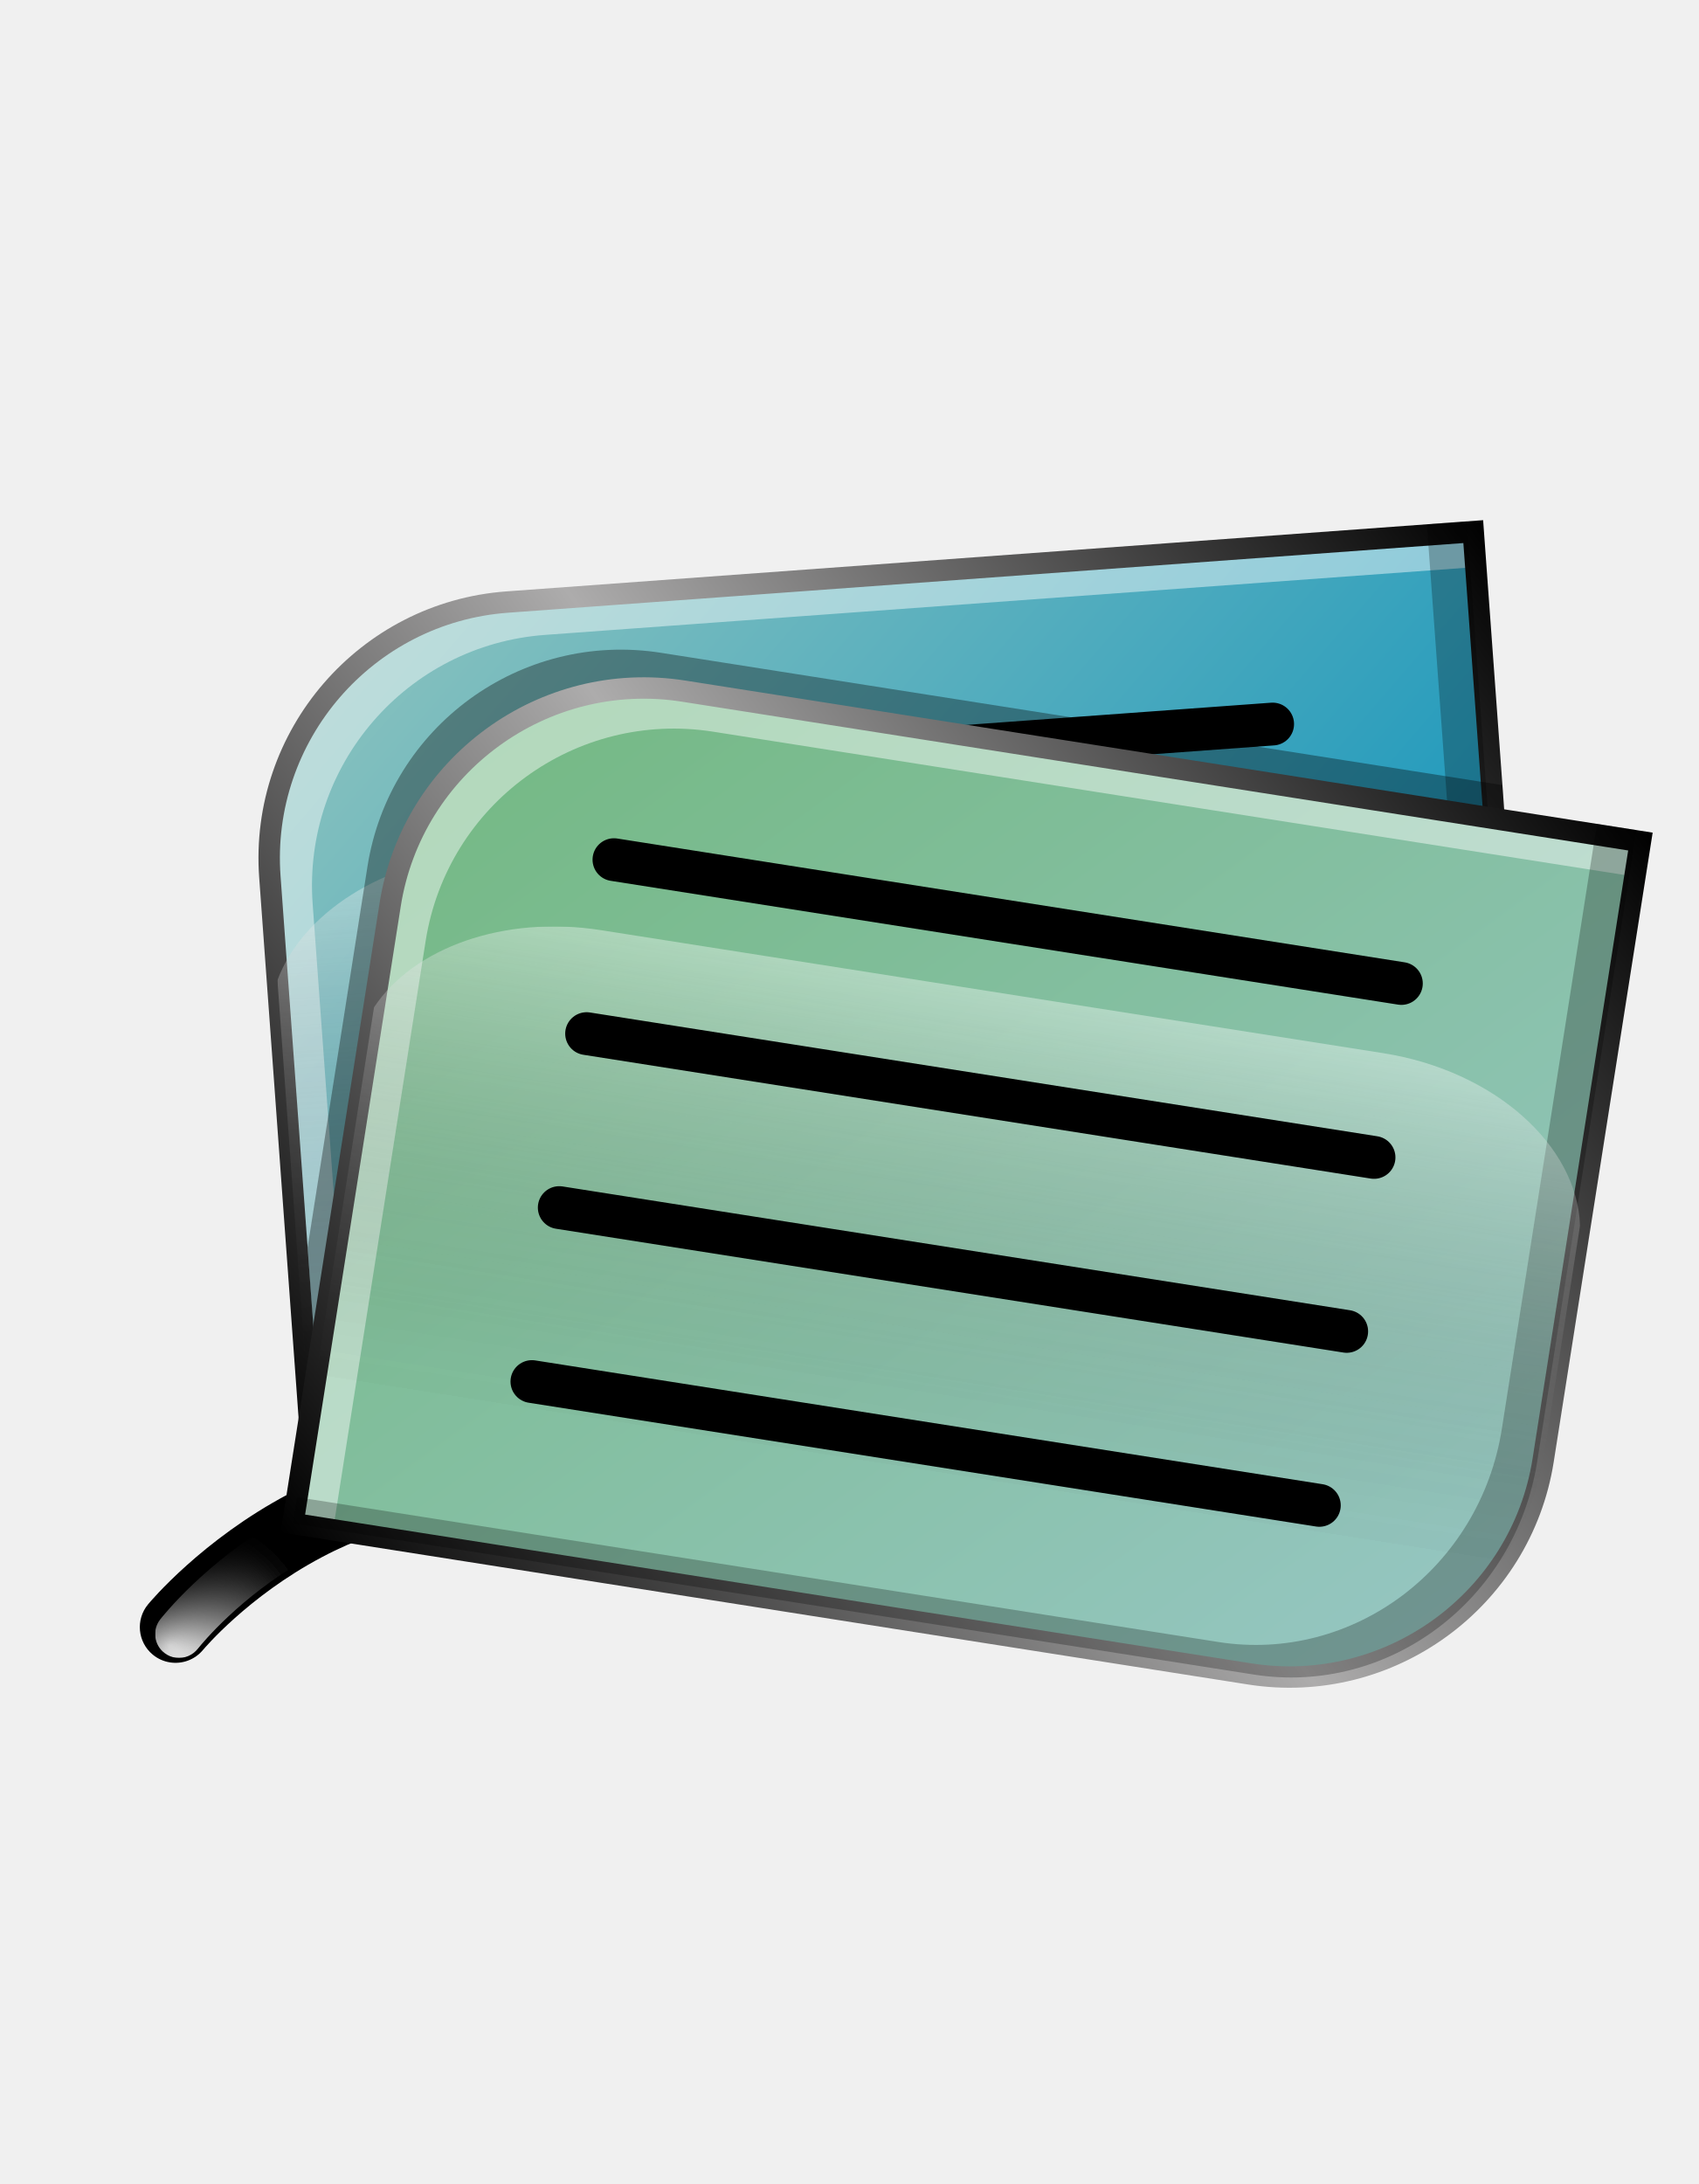
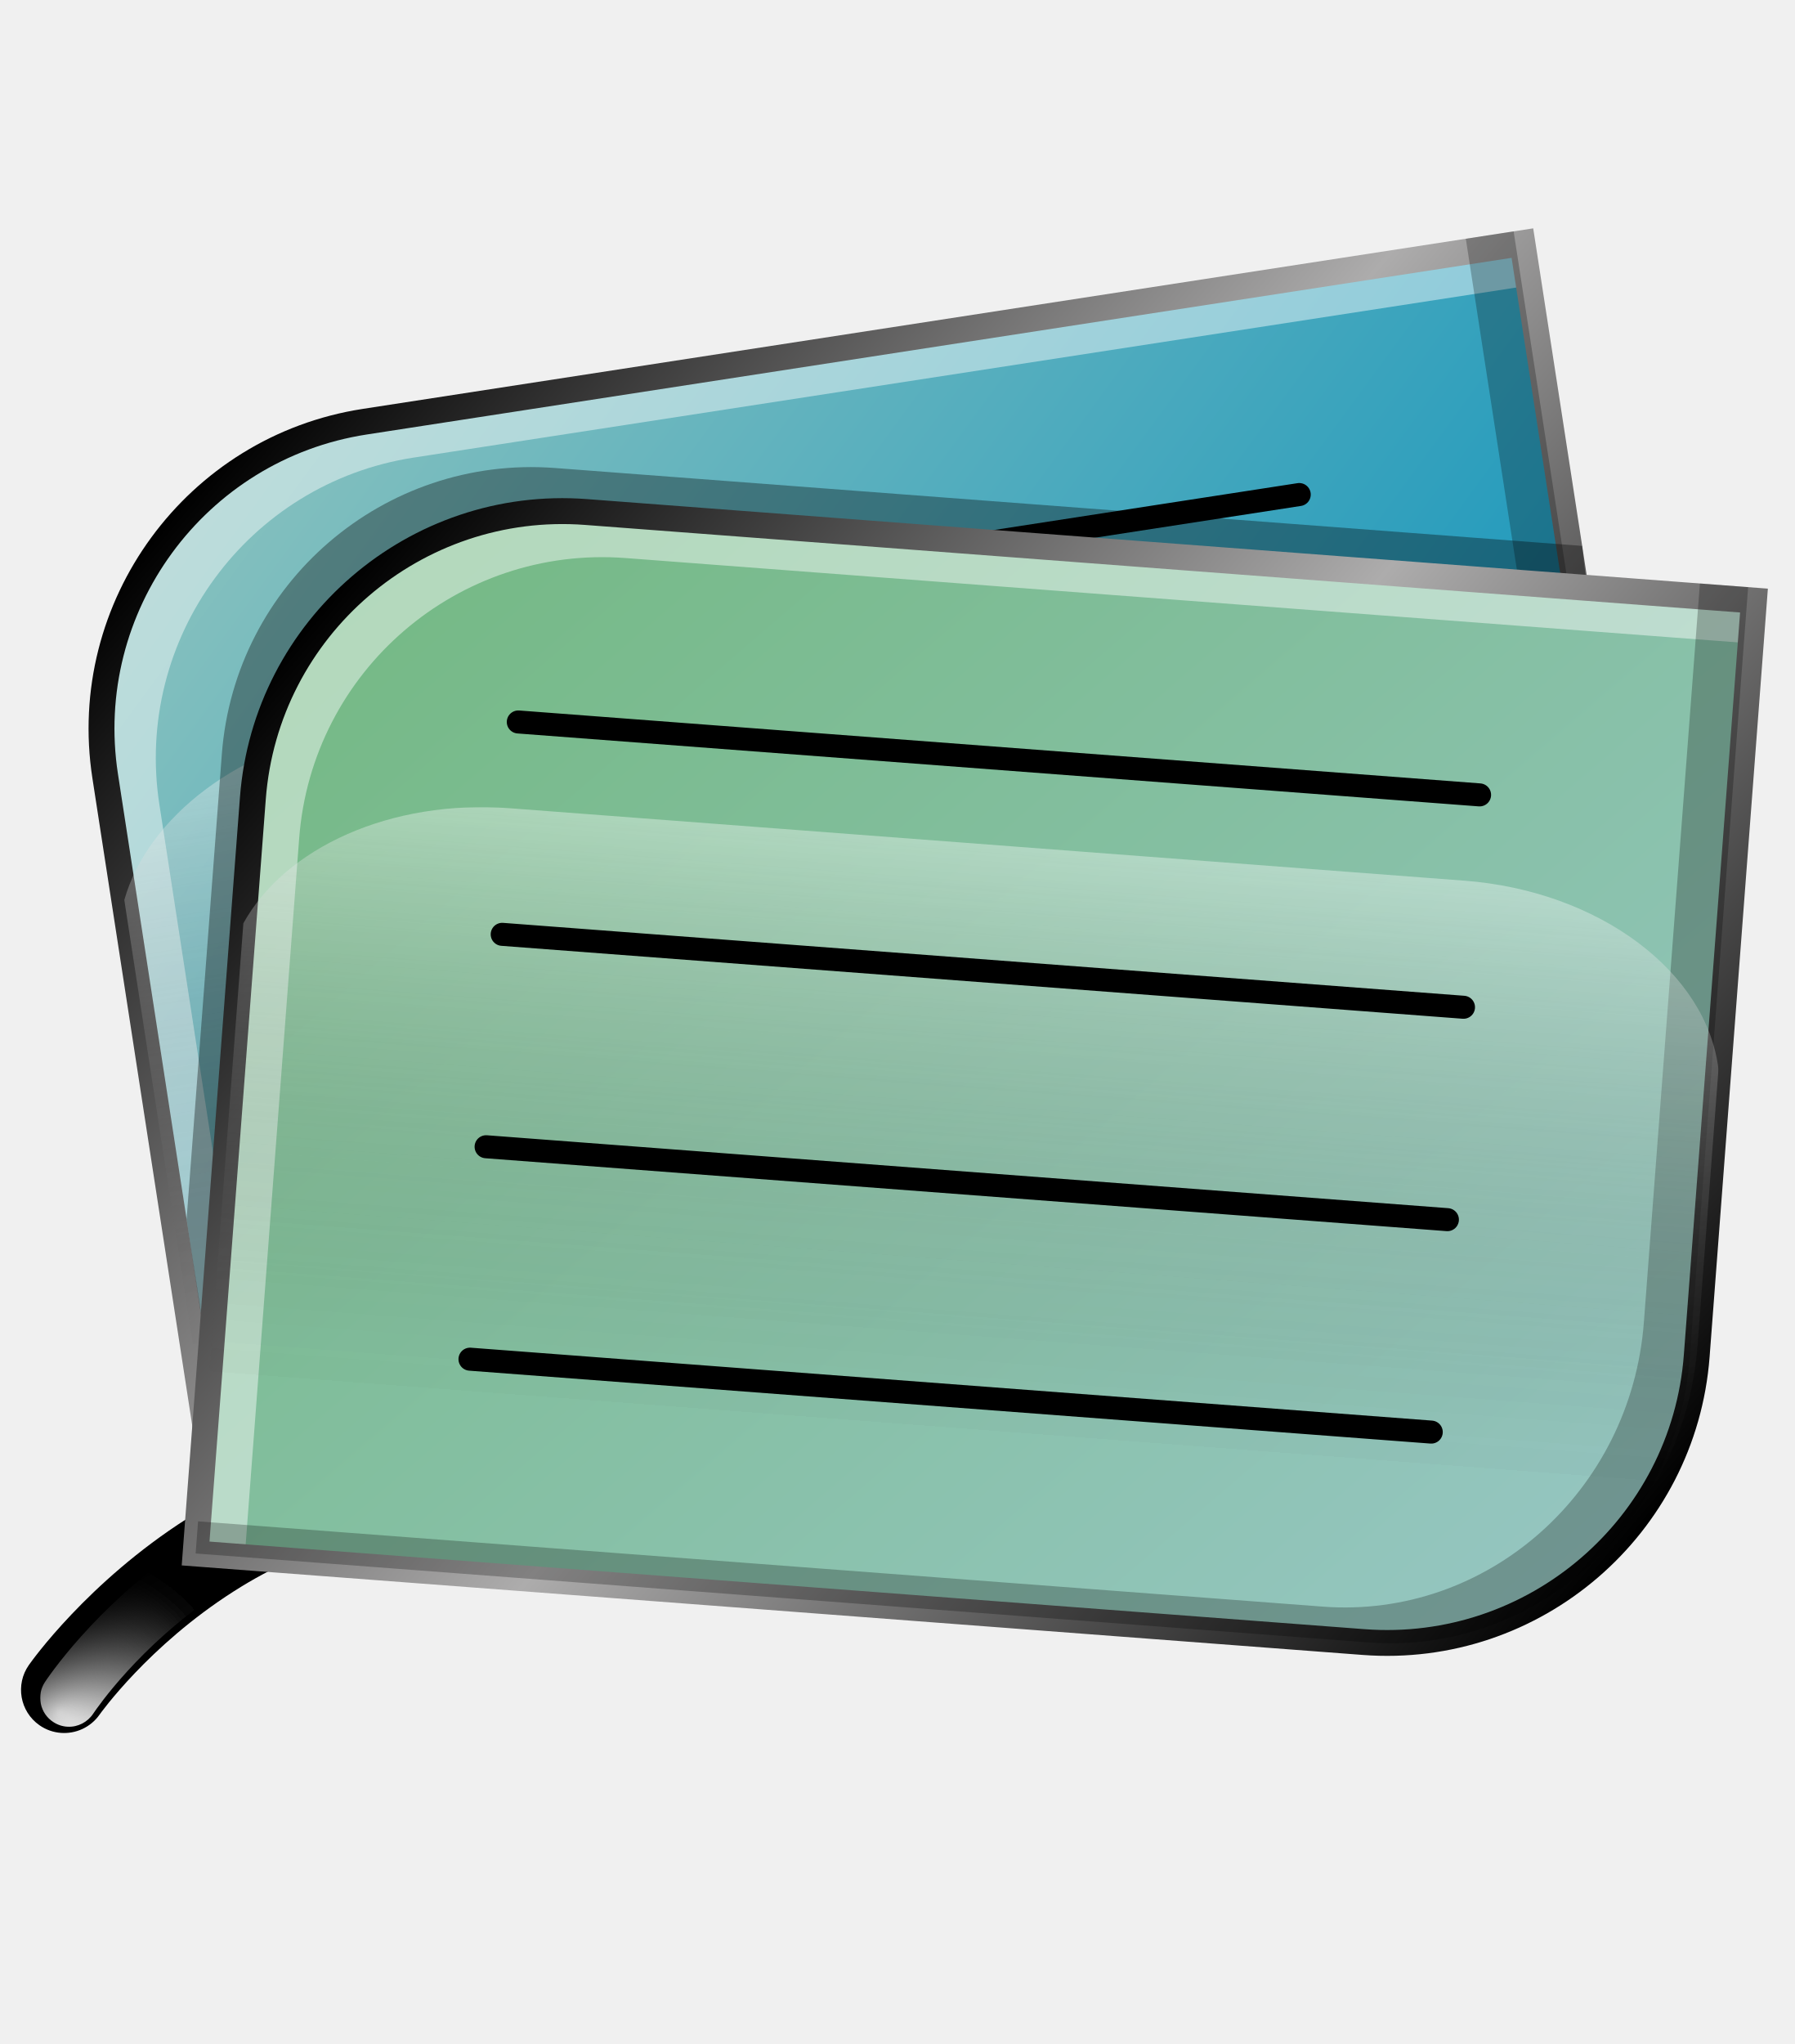
- <svg xmlns="http://www.w3.org/2000/svg" version="1.1" id="Layer_1" x="0px" y="0px" width="79.37px" height="102.05px" viewBox="0 0 79.37 102.05" enable-background="new 0 0 79.37 102.05" xml:space="preserve">
+ <svg xmlns="http://www.w3.org/2000/svg" version="1.1" id="svg1" x="0px" y="0px" width="155.933px" height="177.523px" viewBox="0 0 155.933 177.523" enable-background="new 0 0 155.933 177.523" xml:space="preserve">
  <g>
-     <linearGradient id="SVGID_1_" gradientUnits="userSpaceOnUse" x1="18.741" y1="27.237" x2="60.969" y2="69.464" gradientTransform="matrix(0.9974 -0.0727 0.0727 0.9974 -1.474 2.1711)">
-       <stop offset="0" style="stop-color:#FFFFFF" />
-       <stop offset="0" style="stop-color:#87C1BE" />
-       <stop offset="1" style="stop-color:#008DBD" />
-     </linearGradient>
-     <path fill="url(#SVGID_1_)" d="M59.877,66.862c6.608-0.482,11.577-6.232,11.096-12.841l-2.128-29.18l-45.137,3.29   c-6.61,0.481-11.578,6.231-11.096,12.84l2.127,29.182L59.877,66.862z" />
-     <path opacity="0.45" fill="#FFFFFF" d="M14.611,42.24c-0.472-6.472,4.394-12.102,10.865-12.574l43.225-3.15l-0.09-1.228   l-45.122,3.289c-6.471,0.472-11.336,6.101-10.865,12.573l2.083,28.573l1.897-0.139L14.611,42.24z" />
-     <linearGradient id="SVGID_2_" gradientUnits="userSpaceOnUse" x1="15.773" y1="73.142" x2="66.536" y2="22.379" gradientTransform="matrix(0.9879 0.1553 -0.1553 0.9879 8.5541 -6.0756)">
-       <stop offset="0" style="stop-color:#000000" />
-       <stop offset="0.491" style="stop-color:#ADACAC" />
-       <stop offset="1" style="stop-color:#000000" />
-     </linearGradient>
-     <path fill="url(#SVGID_2_)" d="M59.913,67.36l-45.637,3.327l-2.164-29.679c-0.501-6.875,4.684-12.875,11.558-13.375l45.637-3.327   l2.163,29.679C71.973,60.859,66.787,66.859,59.913,67.36L59.913,67.36z M15.2,69.616l44.641-3.253   c6.323-0.461,11.094-5.982,10.633-12.306l-2.091-28.682L23.744,28.63c-6.325,0.461-11.095,5.981-10.634,12.305L15.2,69.616   L15.2,69.616z" />
-     <path opacity="0.25" d="M68.761,53.038c0.478,6.552-4.291,12.24-10.649,12.704L14.648,68.91l0.09,1.243l45.328-3.306   c6.358-0.463,11.126-6.15,10.649-12.703l-2.172-29.783l-1.864,0.136L68.761,53.038z" />
+     <g>
+       <linearGradient id="SVGID_3_" gradientUnits="userSpaceOnUse" x1="302.74" y1="-106.839" x2="397.678" y2="-201.777" gradientTransform="matrix(0.9884 -0.1524 -0.1524 -0.9884 -293.9439 -22.3659)">
+         <stop offset="0" style="stop-color:#FFFFFF" />
+         <stop offset="0" style="stop-color:#87C1BE" />
+         <stop offset="1" style="stop-color:#008DBD" />
+       </linearGradient>
+       <path fill="url(#SVGID_3_)" d="M119.731,116.904c14.723-2.271,24.823-16.056,22.553-30.779l-10.028-65.01L31.692,36.622    C16.965,38.892,6.868,52.674,9.139,67.399l10.026,65.016L119.731,116.904z" />
+       <path opacity="0.45" fill="#FFFFFF" enable-background="new    " d="M13.847,69.882c-2.224-14.419,7.667-27.913,22.084-30.139    l96.303-14.85l-0.425-2.734L31.28,37.663C16.864,39.885,6.975,53.379,9.199,67.798l9.819,63.659l4.224-0.656L13.847,69.882z" />
+       <linearGradient id="SVGID_5_" gradientUnits="userSpaceOnUse" x1="29.528" y1="29.974" x2="124.588" y2="125.035" gradientTransform="matrix(0.9968 -0.0802 0.0802 0.9968 -7.3142 5.6864)">
+         <stop offset="0" style="stop-color:#000000" />
+         <stop offset="0.491" style="stop-color:#ADACAC" />
+         <stop offset="1" style="stop-color:#000000" />
+       </linearGradient>
+       <path fill="url(#SVGID_5_)" d="M119.901,118.011L18.225,133.695l-10.2-66.124c-2.362-15.318,8.178-29.7,23.493-32.059    l101.676-15.68l10.198,66.122C145.758,101.27,135.219,115.65,119.901,118.011L119.901,118.011z M20.104,131.13l99.457-15.338    c14.089-2.173,23.784-15.406,21.611-29.495l-9.857-63.903L31.863,37.736C17.771,39.909,8.075,53.138,10.248,67.228L20.104,131.13    L20.104,131.13z" />
+       <path opacity="0.25" enable-background="new    " d="M137.149,84.323c2.249,14.593-7.411,28.202-21.575,30.389l-96.837,14.934    l0.425,2.771l100.99-15.582c14.166-2.183,23.825-15.788,21.576-30.388l-10.236-66.354l-4.152,0.643L137.149,84.323z" />
+       <defs>
+         <filter id="Adobe_OpacityMaskFilter" filterUnits="userSpaceOnUse" x="10.799" y="50.135" width="131.683" height="82.278">
+           <feColorMatrix type="matrix" values="1 0 0 0 0  0 1 0 0 0  0 0 1 0 0  0 0 0 1 0" />
+         </filter>
+       </defs>
+       <mask maskUnits="userSpaceOnUse" x="10.799" y="50.135" width="131.683" height="82.278" id="SVGID_4_">
+         <g filter="url(#Adobe_OpacityMaskFilter)">
+           <linearGradient id="SVGID_6_" gradientUnits="userSpaceOnUse" x1="347.543" y1="-186.359" x2="347.543" y2="-125.656" gradientTransform="matrix(0.9884 -0.1524 -0.1524 -0.9884 -293.9429 -22.3659)">
+             <stop offset="0" style="stop-color:#000000" />
+             <stop offset="1" style="stop-color:#FFFFFF" />
+           </linearGradient>
+           <polygon fill="url(#SVGID_6_)" points="155.734,96.854 0.187,120.844 -9.063,60.847 146.481,36.861     " />
+         </g>
+       </mask>
+       <linearGradient id="SVGID_7_" gradientUnits="userSpaceOnUse" x1="350.21" y1="-200.685" x2="350.21" y2="-134.085" gradientTransform="matrix(0.9884 -0.1524 -0.1524 -0.9884 -293.9429 -22.3659)">
+         <stop offset="0" style="stop-color:#000000" />
+         <stop offset="1" style="stop-color:#FFFFFF" />
+       </linearGradient>
+       <path opacity="0.43" mask="url(#SVGID_4_)" fill="url(#SVGID_7_)" enable-background="new    " d="M142.14,85.2l-3.659-23.74    c-2.883-7.939-13.521-12.752-25.239-10.947L31.084,63.187c-10.283,1.584-18.245,7.78-20.286,14.978l8.366,54.248l100.569-15.509    C134.456,114.633,144.492,100.439,142.14,85.2z" />
+       <g>
+         <line fill="none" stroke="#000000" stroke-width="2" stroke-linecap="round" x1="30.097" y1="55.72" x2="112.868" y2="42.952" />
+         <line fill="none" stroke="#000000" stroke-width="2" stroke-linecap="round" x1="32.917" y1="74.004" x2="115.686" y2="61.237" />
+         <line fill="none" stroke="#000000" stroke-width="2" stroke-linecap="round" x1="35.738" y1="92.291" x2="118.508" y2="79.523" />
+         <line fill="none" stroke="#000000" stroke-width="2" stroke-linecap="round" x1="38.554" y1="110.576" x2="121.325" y2="97.806" />
+       </g>
+     </g>
+     <path opacity="0.34" enable-background="new    " d="M115.758,138.794c14.858,1.127,27.816-10.005,28.945-24.861l-7.257-66.521   l-89.233-6.766C33.354,39.519,20.397,50.65,19.271,65.507l-3.06,40.367l3.863,25.664L115.758,138.794z" />
+     <path d="M5.289,150.502c-0.649-0.048-1.292-0.265-1.865-0.667c-1.696-1.188-2.107-3.529-0.917-5.224   c0.203-0.292,5.103-7.208,13.763-12.729c8.8-5.606,15.098-5.771,15.787-5.775c2.067-0.016,3.755,1.677,3.753,3.75   c0.002,2.071-1.676,3.753-3.747,3.751c-0.002,0.002-4.815,0.173-11.758,4.604c-7.417,4.728-11.614,10.647-11.657,10.705   C7.859,150.039,6.565,150.6,5.289,150.502L5.289,150.502z" />
    <defs>
-       <filter id="Adobe_OpacityMaskFilter" filterUnits="userSpaceOnUse" x="12.964" y="37.16" width="58.013" height="32.993">
+       <filter id="Adobe_OpacityMaskFilter_1_" filterUnits="userSpaceOnUse" x="3.493" y="129.059" width="28.313" height="20.911">
        <feColorMatrix type="matrix" values="1 0 0 0 0  0 1 0 0 0  0 0 1 0 0  0 0 0 1 0" />
      </filter>
    </defs>
-     <mask maskUnits="userSpaceOnUse" x="12.964" y="37.16" width="58.013" height="32.993" id="SVGID_3_">
-       <g filter="url(#Adobe_OpacityMaskFilter)">
-         <linearGradient id="SVGID_4_" gradientUnits="userSpaceOnUse" x1="38.67" y1="62.606" x2="38.67" y2="35.606" gradientTransform="matrix(0.9974 -0.0727 0.0727 0.9974 -1.473 2.1716)">
-           <stop offset="0" style="stop-color:#000000" />
-           <stop offset="1" style="stop-color:#FFFFFF" />
-         </linearGradient>
-         <polygon fill="url(#SVGID_4_)" points="76.554,59.257 6.738,64.346 4.776,37.417 74.591,32.329    " />
+     <mask maskUnits="userSpaceOnUse" x="3.493" y="129.059" width="28.313" height="20.911" id="SVGID_2_">
+       <g filter="url(#Adobe_OpacityMaskFilter_1_)">
+         <radialGradient id="SVGID_8_" cx="294.442" cy="-212.47" r="15.811" gradientTransform="matrix(0.9968 -0.0802 -0.0746 -0.9281 -304.181 -24.8887)" gradientUnits="userSpaceOnUse">
+           <stop offset="0" style="stop-color:#FFFFFF" />
+           <stop offset="0.17" style="stop-color:#D2D2D2" />
+           <stop offset="0.397" style="stop-color:#969696" />
+           <stop offset="0.602" style="stop-color:#5F5F5F" />
+           <stop offset="0.776" style="stop-color:#303030" />
+           <stop offset="0.915" style="stop-color:#0B0B0B" />
+           <stop offset="1" style="stop-color:#000000" />
+         </radialGradient>
+         <path fill="url(#SVGID_8_)" d="M3.951,133.489c8.374-0.671,15.708,5.593,16.384,13.993c0.676,8.401-5.563,15.755-13.937,16.429     c-8.373,0.675-15.709-5.589-16.386-13.989C-10.663,141.522-4.422,134.165,3.951,133.489z" />
      </g>
    </mask>
-     <linearGradient id="SVGID_5_" gradientUnits="userSpaceOnUse" x1="39.856" y1="68.98" x2="39.856" y2="39.356" gradientTransform="matrix(0.9974 -0.0727 0.0727 0.9974 -1.473 2.1716)">
+     <linearGradient id="SVGID_9_" gradientUnits="userSpaceOnUse" x1="339.751" y1="-138.834" x2="344.673" y2="-147.461" gradientTransform="matrix(0.9989 0.0452 0.0452 -0.9989 -318.0531 -19.5546)">
      <stop offset="0" style="stop-color:#000000" />
      <stop offset="1" style="stop-color:#FFFFFF" />
    </linearGradient>
-     <path opacity="0.43" mask="url(#SVGID_3_)" fill="url(#SVGID_5_)" d="M70.942,53.606l-0.776-10.655   c-0.995-3.624-5.539-6.136-10.799-5.753l-36.876,2.688c-4.615,0.336-8.366,2.799-9.527,5.917l1.775,24.349l45.139-3.29   C66.486,66.38,71.442,60.446,70.942,53.606z" />
+     <path mask="url(#SVGID_2_)" fill="url(#SVGID_9_)" d="M5.885,149.968c-0.449-0.02-0.884-0.162-1.261-0.412   c-0.56-0.363-0.942-0.929-1.077-1.582c-0.139-0.66-0.009-1.329,0.357-1.887c0.171-0.262,4.308-6.478,11.772-11.561   c7.527-5.129,12.95-5.444,13.544-5.466c0.075-0.002,0.144,0,0.212,0c1.289,0.06,2.329,1.131,2.372,2.433   c0.019,0.668-0.22,1.306-0.68,1.795c-0.458,0.49-1.079,0.763-1.749,0.786c-0.529,0.044-4.884,0.514-10.882,4.601   c-6.396,4.355-9.999,9.569-10.388,10.146C7.613,149.573,6.764,150.008,5.885,149.968L5.885,149.968z" />
    <g>
-       <line fill="#FFFFFF" stroke="#000000" stroke-width="2" stroke-linecap="round" x1="22.32" y1="36.54" x2="59.471" y2="33.832" />
-       <line fill="#FFFFFF" stroke="#000000" stroke-width="2" stroke-linecap="round" x1="22.918" y1="44.747" x2="60.068" y2="42.039" />
-       <line fill="#FFFFFF" stroke="#000000" stroke-width="2" stroke-linecap="round" x1="23.517" y1="52.954" x2="60.667" y2="50.246" />
-       <line fill="#FFFFFF" stroke="#000000" stroke-width="2" stroke-linecap="round" x1="24.114" y1="61.161" x2="61.265" y2="58.453" />
-     </g>
-   </g>
-   <path opacity="0.34" d="M57.335,76.426c6.547,1.029,12.689-3.444,13.719-9.991l-0.845-29.75l-39.32-6.182  c-6.547-1.029-12.689,3.444-13.718,9.991l-2.796,17.787l0.798,11.516L57.335,76.426z" />
-   <path d="M7.942,77.677c-0.286-0.045-0.564-0.164-0.803-0.362c-0.71-0.588-0.809-1.64-0.221-2.349  c0.101-0.123,2.52-3.013,6.556-5.152c4.101-2.173,6.899-2.022,7.205-1.998c0.917,0.066,1.604,0.877,1.53,1.796  c-0.073,0.919-0.877,1.604-1.795,1.529c-0.001,0.001-2.14-0.095-5.377,1.622c-3.457,1.831-5.528,4.306-5.549,4.33  C9.098,77.563,8.504,77.766,7.942,77.677L7.942,77.677z" />
-   <defs>
-     <filter id="Adobe_OpacityMaskFilter_1_" filterUnits="userSpaceOnUse" x="7.25" y="69.021" width="13.126" height="8.447">
-       <feColorMatrix type="matrix" values="1 0 0 0 0  0 1 0 0 0  0 0 1 0 0  0 0 0 1 0" />
-     </filter>
-   </defs>
-   <mask maskUnits="userSpaceOnUse" x="7.25" y="69.021" width="13.126" height="8.447" id="SVGID_6_">
-     <g filter="url(#Adobe_OpacityMaskFilter_1_)">
-       <radialGradient id="SVGID_7_" cx="7.955" cy="76.317" r="7.032" gradientTransform="matrix(1 0 0 0.9311 0 5.8138)" gradientUnits="userSpaceOnUse">
+       <linearGradient id="SVGID_10_" gradientUnits="userSpaceOnUse" x1="365.096" y1="-33.785" x2="460.036" y2="-128.726" gradientTransform="matrix(0.9972 0.0756 0.0756 -0.9972 -320.5715 -18.6753)">
        <stop offset="0" style="stop-color:#FFFFFF" />
-         <stop offset="0.17" style="stop-color:#D2D2D2" />
-         <stop offset="0.397" style="stop-color:#969696" />
-         <stop offset="0.602" style="stop-color:#5F5F5F" />
-         <stop offset="0.776" style="stop-color:#303030" />
-         <stop offset="0.915" style="stop-color:#0B0B0B" />
+         <stop offset="0" style="stop-color:#75B985" />
+         <stop offset="1" style="stop-color:#95C6C1" />
+       </linearGradient>
+       <path fill="url(#SVGID_10_)" d="M118.455,142.617c14.857,1.125,27.819-10.007,28.942-24.863l4.977-65.594L50.912,44.464    C36.052,43.34,23.095,54.47,21.968,69.33l-4.974,65.592L118.455,142.617z" />
+       <path opacity="0.45" fill="#FFFFFF" enable-background="new    " d="M25.99,72.813c1.103-14.549,13.793-25.449,28.341-24.347    l97.162,7.367l0.209-2.757l-101.43-7.69c-14.548-1.105-27.235,9.796-28.338,24.343l-4.87,64.228l4.265,0.325L25.99,72.813z" />
+       <linearGradient id="SVGID_11_" gradientUnits="userSpaceOnUse" x1="35.347" y1="45.636" x2="133.969" y2="144.258" gradientTransform="matrix(0.9968 -0.0802 0.0802 0.9968 -7.3142 5.6864)">
+         <stop offset="0" style="stop-color:#000000" />
+         <stop offset="0.491" style="stop-color:#ADACAC" />
        <stop offset="1" style="stop-color:#000000" />
-       </radialGradient>
-       <ellipse fill="url(#SVGID_7_)" cx="7.955" cy="76.875" rx="6.765" ry="6.787" />
-     </g>
-   </mask>
-   <linearGradient id="SVGID_8_" gradientUnits="userSpaceOnUse" x1="16.306" y1="75.395" x2="18.495" y2="79.233" gradientTransform="matrix(0.9921 0.1251 -0.1251 0.9921 6.1061 -5.9232)">
-     <stop offset="0" style="stop-color:#000000" />
-     <stop offset="1" style="stop-color:#FFFFFF" />
-   </linearGradient>
-   <path mask="url(#SVGID_6_)" fill="url(#SVGID_8_)" d="M8.225,77.46c-0.198-0.023-0.386-0.102-0.544-0.226  c-0.235-0.182-0.385-0.446-0.421-0.741c-0.038-0.297,0.043-0.589,0.226-0.824c0.085-0.109,2.14-2.716,5.63-4.705  c3.521-2.005,5.936-1.952,6.201-1.939c0.033,0.002,0.063,0.005,0.093,0.008c0.57,0.071,0.993,0.583,0.965,1.162  c-0.015,0.297-0.144,0.571-0.365,0.771c-0.221,0.201-0.506,0.301-0.804,0.287c-0.236,0-2.183,0.053-4.988,1.651  c-2.991,1.703-4.774,3.887-4.968,4.129C9.005,77.348,8.614,77.51,8.225,77.46L8.225,77.46z" />
-   <g>
-     <linearGradient id="SVGID_9_" gradientUnits="userSpaceOnUse" x1="24.584" y1="33.785" x2="66.812" y2="76.013" gradientTransform="matrix(0.9879 0.1553 -0.1553 0.9879 8.5541 -6.0756)">
-       <stop offset="0" style="stop-color:#FFFFFF" />
-       <stop offset="0" style="stop-color:#75B985" />
-       <stop offset="1" style="stop-color:#95C6C1" />
-     </linearGradient>
-     <path fill="url(#SVGID_9_)" d="M58.395,78.216c6.547,1.029,12.689-3.444,13.718-9.991l4.544-28.903l-44.708-7.029   c-6.547-1.029-12.689,3.444-13.718,9.991l-4.544,28.903L58.395,78.216z" />
-     <path opacity="0.45" fill="#FFFFFF" d="M19.89,43.972c1.008-6.411,7.022-10.791,13.433-9.783l42.813,6.731l0.191-1.216   l-44.694-7.026c-6.41-1.008-12.424,3.373-13.432,9.783l-4.449,28.301l1.879,0.296L19.89,43.972z" />
-     <linearGradient id="SVGID_10_" gradientUnits="userSpaceOnUse" x1="20.569" y1="80.027" x2="70.827" y2="29.77" gradientTransform="matrix(0.9879 0.1553 -0.1553 0.9879 8.5541 -6.0756)">
-       <stop offset="0" style="stop-color:#000000" />
-       <stop offset="0.491" style="stop-color:#ADACAC" />
-       <stop offset="1" style="stop-color:#000000" />
-     </linearGradient>
-     <path fill="url(#SVGID_10_)" d="M58.317,78.709l-45.203-7.106l4.622-29.396c1.071-6.809,7.481-11.478,14.29-10.407l45.203,7.106   l-4.622,29.397C71.536,75.111,65.126,79.78,58.317,78.709L58.317,78.709z M14.258,70.771l44.215,6.951   c6.264,0.984,12.161-3.311,13.146-9.574l4.466-28.409l-44.214-6.951c-6.265-0.985-12.162,3.31-13.146,9.574L14.258,70.771   L14.258,70.771z" />
-     <path opacity="0.25" d="M70.182,66.766c-1.021,6.489-6.954,10.948-13.252,9.958l-43.05-6.768l-0.193,1.23l44.897,7.059   c6.298,0.99,12.23-3.469,13.251-9.958l4.638-29.5l-1.846-0.29L70.182,66.766z" />
-     <defs>
-       <filter id="Adobe_OpacityMaskFilter_2_" filterUnits="userSpaceOnUse" x="13.687" y="43.291" width="60.151" height="35.067">
-         <feColorMatrix type="matrix" values="1 0 0 0 0  0 1 0 0 0  0 0 1 0 0  0 0 0 1 0" />
-       </filter>
-     </defs>
-     <mask maskUnits="userSpaceOnUse" x="13.687" y="43.291" width="60.151" height="35.067" id="SVGID_11_">
-       <g filter="url(#Adobe_OpacityMaskFilter_2_)">
-         <linearGradient id="SVGID_12_" gradientUnits="userSpaceOnUse" x1="44.512" y1="69.155" x2="44.512" y2="42.156" gradientTransform="matrix(0.9879 0.1553 -0.1553 0.9879 8.5541 -6.0756)">
-           <stop offset="0" style="stop-color:#000000" />
-           <stop offset="1" style="stop-color:#FFFFFF" />
-         </linearGradient>
-         <polygon fill="url(#SVGID_12_)" points="76.361,74.59 7.21,63.718 11.404,37.046 80.555,47.917    " />
+       </linearGradient>
+       <path fill="url(#SVGID_11_)" d="M118.368,143.732l-102.583-7.775l5.06-66.713c1.173-15.451,14.697-27.07,30.149-25.897    l102.585,7.777l-5.061,66.715C147.349,133.288,133.823,144.907,118.368,143.732L118.368,143.732z M18.199,133.887l100.344,7.608    c14.213,1.075,26.658-9.612,27.737-23.827l4.885-64.473L50.826,45.59c-14.22-1.079-26.66,9.609-27.737,23.824L18.199,133.887    L18.199,133.887z" />
+       <path opacity="0.25" enable-background="new    " d="M142.809,114.831c-1.117,14.728-13.611,25.79-27.904,24.705l-97.698-7.406    l-0.212,2.791l101.891,7.727c14.293,1.083,26.783-9.979,27.903-24.707l5.075-66.948l-4.189-0.315L142.809,114.831z" />
+       <defs>
+         <filter id="Adobe_OpacityMaskFilter_2_" filterUnits="userSpaceOnUse" x="16.992" y="70.101" width="132.297" height="72.586">
+           <feColorMatrix type="matrix" values="1 0 0 0 0  0 1 0 0 0  0 0 1 0 0  0 0 0 1 0" />
+         </filter>
+       </defs>
+       <mask maskUnits="userSpaceOnUse" x="16.992" y="70.101" width="132.297" height="72.586" id="SVGID_1_">
+         <g filter="url(#Adobe_OpacityMaskFilter_2_)">
+           <linearGradient id="SVGID_12_" gradientUnits="userSpaceOnUse" x1="409.899" y1="-113.309" x2="409.899" y2="-52.607" gradientTransform="matrix(0.9972 0.0756 0.0756 -0.9972 -320.5715 -18.6753)">
+             <stop offset="0" style="stop-color:#000000" />
+             <stop offset="1" style="stop-color:#FFFFFF" />
+           </linearGradient>
+           <polygon fill="url(#SVGID_12_)" points="158.066,131.249 1.134,119.352 5.723,58.822 162.658,70.719     " />
+         </g>
+       </mask>
+       <linearGradient id="SVGID_13_" gradientUnits="userSpaceOnUse" x1="412.565" y1="-127.633" x2="412.565" y2="-61.032" gradientTransform="matrix(0.9972 0.0756 0.0756 -0.9972 -320.5715 -18.6753)">
+         <stop offset="0" style="stop-color:#000000" />
+         <stop offset="1" style="stop-color:#FFFFFF" />
+       </linearGradient>
+       <path opacity="0.43" mask="url(#SVGID_1_)" fill="url(#SVGID_13_)" enable-background="new    " d="M147.474,116.817l1.815-23.951    c-1.008-8.39-10.28-15.487-22.101-16.381l-82.896-6.289c-10.374-0.788-19.531,3.443-23.15,9.992l-4.151,54.733l101.461,7.69    C133.313,143.742,146.304,132.191,147.474,116.817z" />
+       <g>
+         <line fill="none" stroke="#000000" stroke-width="2" stroke-linecap="round" x1="45.026" y1="62.704" x2="128.534" y2="69.037" />
+         <line fill="none" stroke="#000000" stroke-width="2" stroke-linecap="round" x1="43.628" y1="81.148" x2="127.137" y2="87.481" />
+         <line fill="none" stroke="#000000" stroke-width="2" stroke-linecap="round" x1="42.229" y1="99.596" x2="125.739" y2="105.928" />
+         <line fill="none" stroke="#000000" stroke-width="2" stroke-linecap="round" x1="40.829" y1="118.046" x2="124.336" y2="124.378" />
      </g>
-     </mask>
-     <linearGradient id="SVGID_13_" gradientUnits="userSpaceOnUse" x1="45.698" y1="75.528" x2="45.698" y2="45.905" gradientTransform="matrix(0.9879 0.1553 -0.1553 0.9879 8.5541 -6.0756)">
-       <stop offset="0" style="stop-color:#000000" />
-       <stop offset="1" style="stop-color:#FFFFFF" />
-     </linearGradient>
-     <path opacity="0.43" mask="url(#SVGID_11_)" fill="url(#SVGID_13_)" d="M72.179,67.813l1.659-10.554   c-0.147-3.755-4.005-7.232-9.214-8.051l-36.526-5.743c-4.571-0.719-8.782,0.83-10.62,3.604l-3.792,24.117l44.708,7.029   C64.942,79.245,71.113,74.588,72.179,67.813z" />
-     <g>
-       <line fill="#FFFFFF" stroke="#000000" stroke-width="2" stroke-linecap="round" x1="28.69" y1="40.169" x2="65.487" y2="45.954" />
-       <line fill="#FFFFFF" stroke="#000000" stroke-width="2" stroke-linecap="round" x1="27.412" y1="48.297" x2="64.209" y2="54.082" />
-       <line fill="#FFFFFF" stroke="#000000" stroke-width="2" stroke-linecap="round" x1="26.134" y1="56.426" x2="62.932" y2="62.211" />
-       <line fill="#FFFFFF" stroke="#000000" stroke-width="2" stroke-linecap="round" x1="24.856" y1="64.555" x2="61.653" y2="70.34" />
    </g>
  </g>
</svg>
